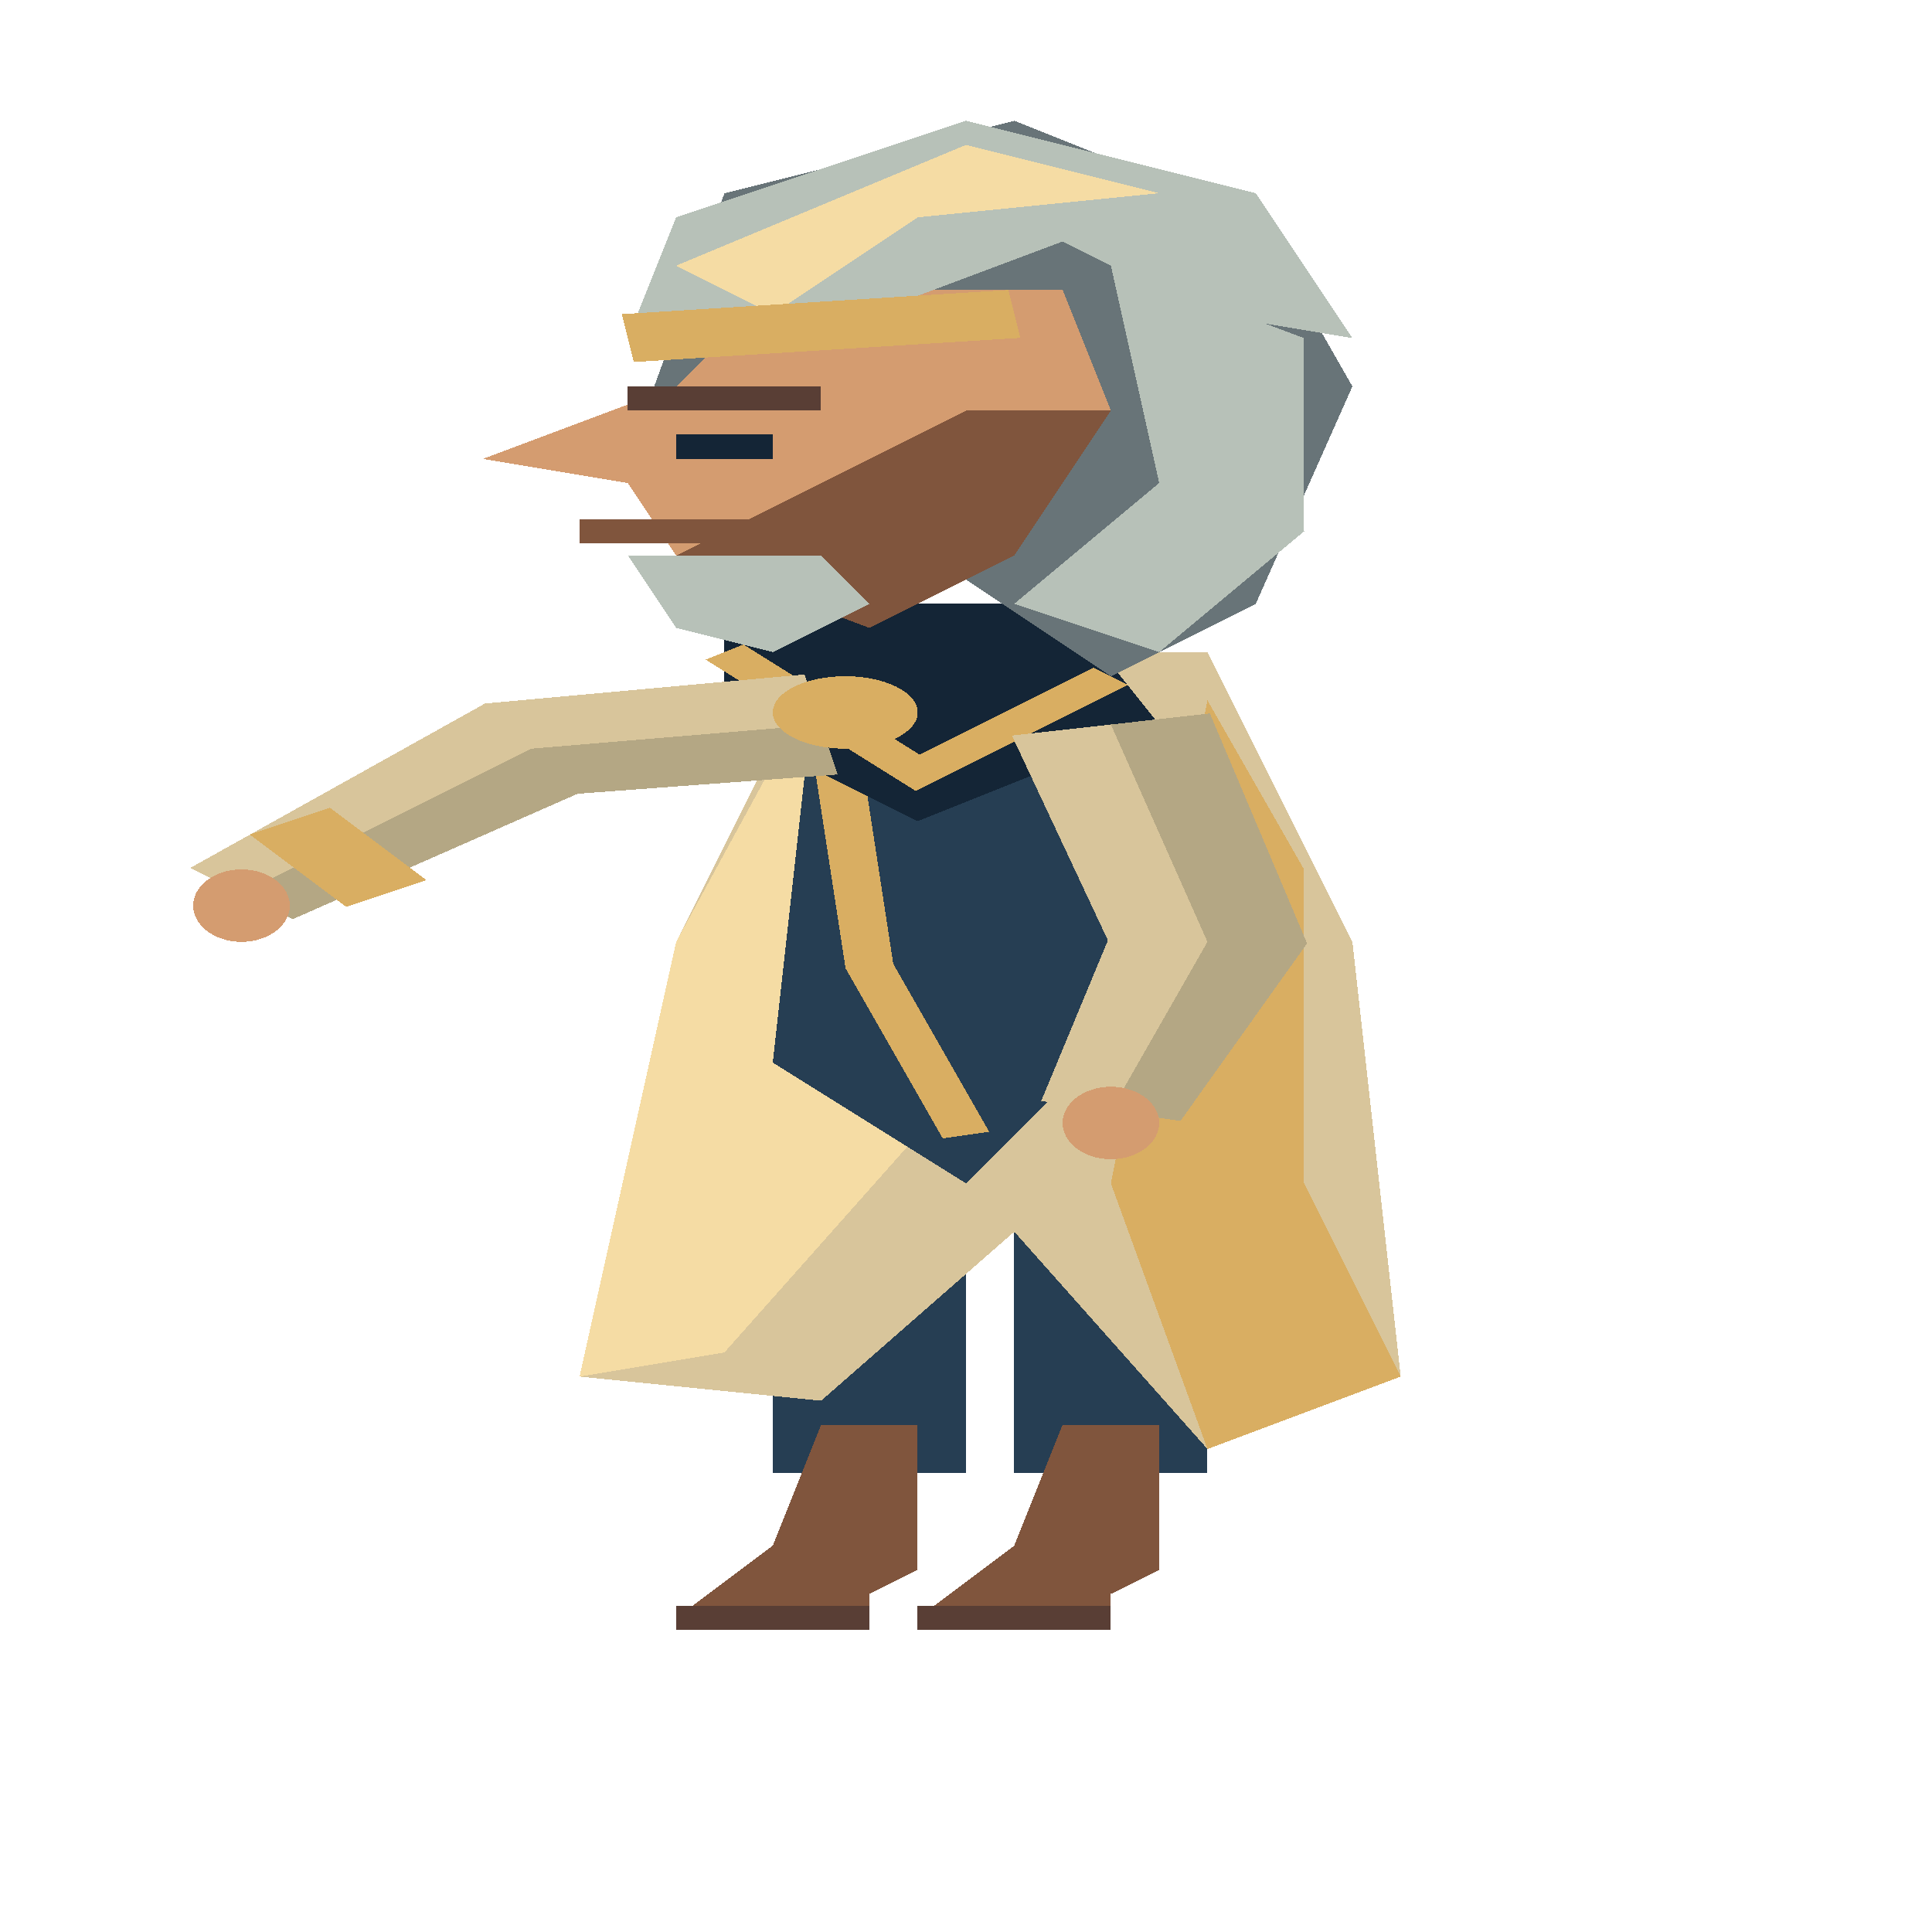
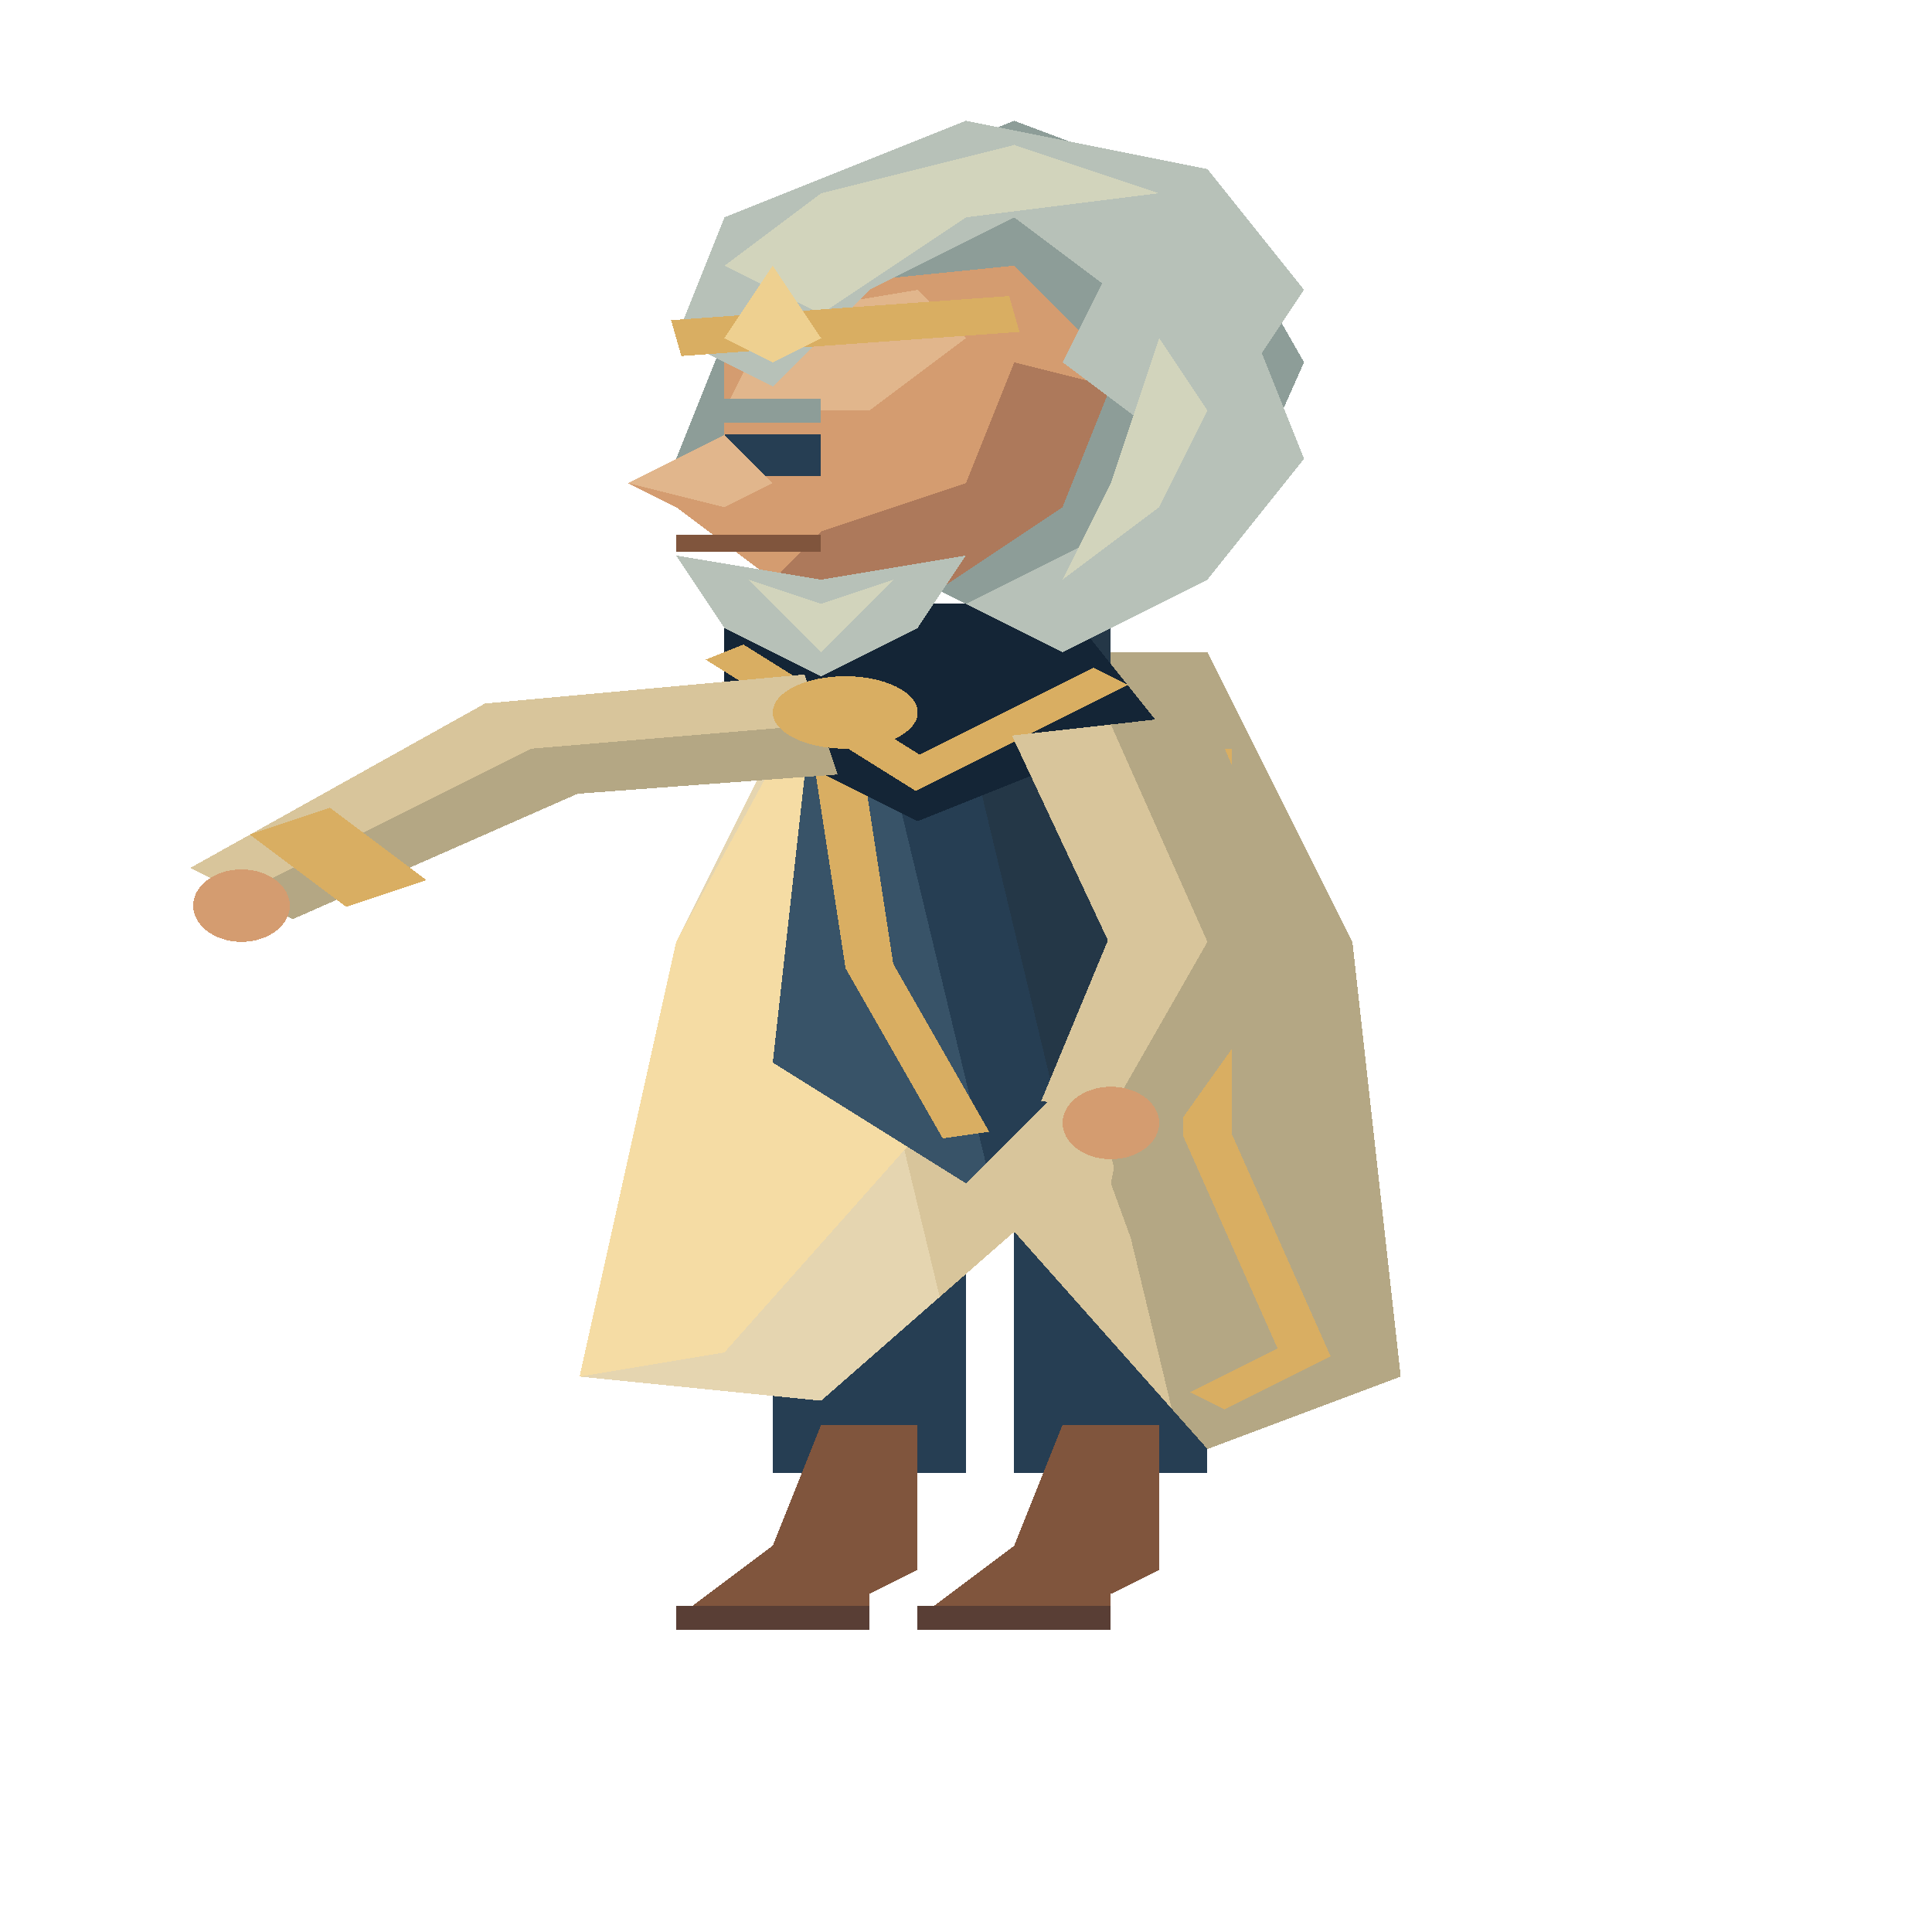
<svg xmlns="http://www.w3.org/2000/svg" width="80" height="80" viewBox="0 0 40 80" preserveAspectRatio="none" shape-rendering="crispEdges">
  <polygon points="16,45 20,45 20,61 16,61" fill="#263e53" />
  <polygon points="17,59 19,59 19,65 18,66 18,67 14,67 16,64" fill="#80553d" />
  <polyline points="14,67 18,67" fill="none" stroke="#593e35" stroke-width="1" />
  <polygon points="21,45 25,45 25,61 21,61" fill="#263e53" />
  <polygon points="22,59 24,59 24,65 23,66 23,67 19,67 21,64" fill="#80553d" />
  <polyline points="19,67 23,67" fill="none" stroke="#593e35" stroke-width="1" />
  <polygon points="17,27 25,27 28,39 29,57 25,60 21,51 17,58 12,57 14,39" fill="#d8c59b" />
+   <polygon points="20.5,27.0 25,27 28,39 29,57 25,60 24.26,58.336" fill="#b4a784" />
+   <polygon points="19.455,53.705 17,58 12,57 14,39 16.493,29.027" fill="#e5d5b0" />
  <polygon points="17,28 20,28 19,47 15,56 12,57 14,39" fill="#f5dca4" />
-   <polygon points="25,29 27,36 27,49 29,57 25,60 23,49" fill="#d9ae62" />
+   <polygon points="25,29 27,36 27,49 29,57 25,60 23,49" fill="#b4a784" />
+   <polyline points="25,31 25,47 27,56 25,58" fill="none" stroke="#d9ae62" stroke-width="1" />
  <polygon points="17,26 23,26 23,43 20,49 16,44" fill="#263e53" />
+   <polygon points="19.5,26.0 23,26 23,43 21.823,45.355" fill="#243747" />
+   <polygon points="17,26 17.75,26.0 20.411,48.177 20,49 16,44" fill="#385368" />
  <polyline points="17,27 18,40 20,47" fill="none" stroke="#d9ae62" stroke-width="1" />
  <polygon points="15,25 22,25 24,30 19,34 15,30" fill="#142536" />
  <polyline points="15,27 19,32 23,28" fill="none" stroke="#d9ae62" stroke-width="1" />
  <polygon points="20.95,30.456 22.938,38.938 21.558,45.588 24.442,46.412 27.062,39.062 25.05,29.544" fill="#d8c59b" />
  <polygon points="23,30 25,39 23,46 24.442,46.412 27.062,39.062 25.05,29.544" fill="#b4a784" />
  <ellipse cx="23.0" cy="46.5" rx="1.0" ry="1.5" fill="#d49c70" />
  <polygon points="16.655,27.929 10.039,29.133 3.939,35.939 6.061,38.061 11.961,32.867 17.345,32.071" fill="#d8c59b" />
  <polygon points="17,30 11,31 5,37 6.061,38.061 11.961,32.867 17.345,32.071" fill="#b4a784" />
  <ellipse cx="5.0" cy="37.5" rx="1.0" ry="1.5" fill="#d49c70" />
  <polyline points="6,34 8,37" fill="none" stroke="#d9ae62" stroke-width="2" />
  <ellipse cx="17.5" cy="29.5" rx="1.5" ry="1.5" fill="#d9ae62" />
-   <polygon points="15,8 21,5 26,9 28,16 26,25 23,28 20,24 15,25 13,19" fill="#687478" />
-   <polygon points="16,12 22,12 23,17 21,23 18,26 14,23 13,20 10,19 14,16" fill="#d49c70" />
-   <polygon points="20,17 23,17 21,23 18,26 14,23 16,21" fill="#80553d" />
-   <polygon points="13,14 14,9 20,5 26,8 28,14 25,13 22,10 18,13" fill="#b7c1b8" />
-   <polygon points="14,11 20,6 24,8 19,9 16,13" fill="#f5dca4" />
-   <polygon points="23,11 27,14 27,22 24,27 21,25 24,20" fill="#b7c1b8" />
-   <polyline points="13,14 21,13" fill="none" stroke="#d9ae62" stroke-width="2" />
-   <rect x="13" y="16" width="4" height="1" fill="#593e35" />
-   <rect x="14" y="18" width="2" height="1" fill="#142536" />
-   <polyline points="12,22 16,22" fill="none" stroke="#80553d" stroke-width="1" />
-   <polygon points="13,23 17,23 18,25 16,27 14,26" fill="#b7c1b8" />
+   <polygon points="16,9 21,5 25,8 27,15 25,24 22,27 19,24 16,24 14,19" fill="#8d9d98" />
+   <polygon points="16,12 21,11 23,15 22,21 19,25 16,24 14,21 13,20 15,18 15,15" fill="#d49c70" />
+   <polygon points="16,13 19,12 20,14 18,17 15,17" fill="#e1b68c" />
+   <polygon points="21,15 23,16 22,21 19,25 16,24 17,22 20,20" fill="#ad795b" />
+   <polygon points="14,14 15,9 20,5 25,7 27,12 26,15 23,12 21,9 18,12 16,16" fill="#b7c1b8" />
+   <polygon points="15,11 17,8 21,6 24,8 20,9 17,13" fill="#d2d4bc" />
+   <polygon points="23,11 26,14 27,19 25,24 22,27 20,25 23,22 24,18 22,15" fill="#b7c1b8" />
+   <polygon points="24,14 25,17 24,21 22,24 23,20" fill="#d2d4bc" />
+   <polyline points="14,14 21,13" fill="none" stroke="#d9ae62" stroke-width="1.5" />
+   <polygon points="15,14 16,11 17,14 16,15" fill="#eed090" />
+   <polyline points="14.5,17 17,17" fill="none" stroke="#8d9d98" stroke-width="1" />
+   <rect x="15" y="18" width="2" height="1.7" fill="#263e53" />
+   <polygon points="15,18 13,20 15,21 16,20" fill="#e1b68c" />
+   <polyline points="14,22.5 17,22.5" fill="none" stroke="#80553d" stroke-width="0.7" />
+   <polygon points="14,23 17,24 20,23 19,26 17,28 15,26" fill="#b7c1b8" />
+   <polygon points="15.5,24 17,25 18.5,24 17,27" fill="#d2d4bc" />
</svg>
